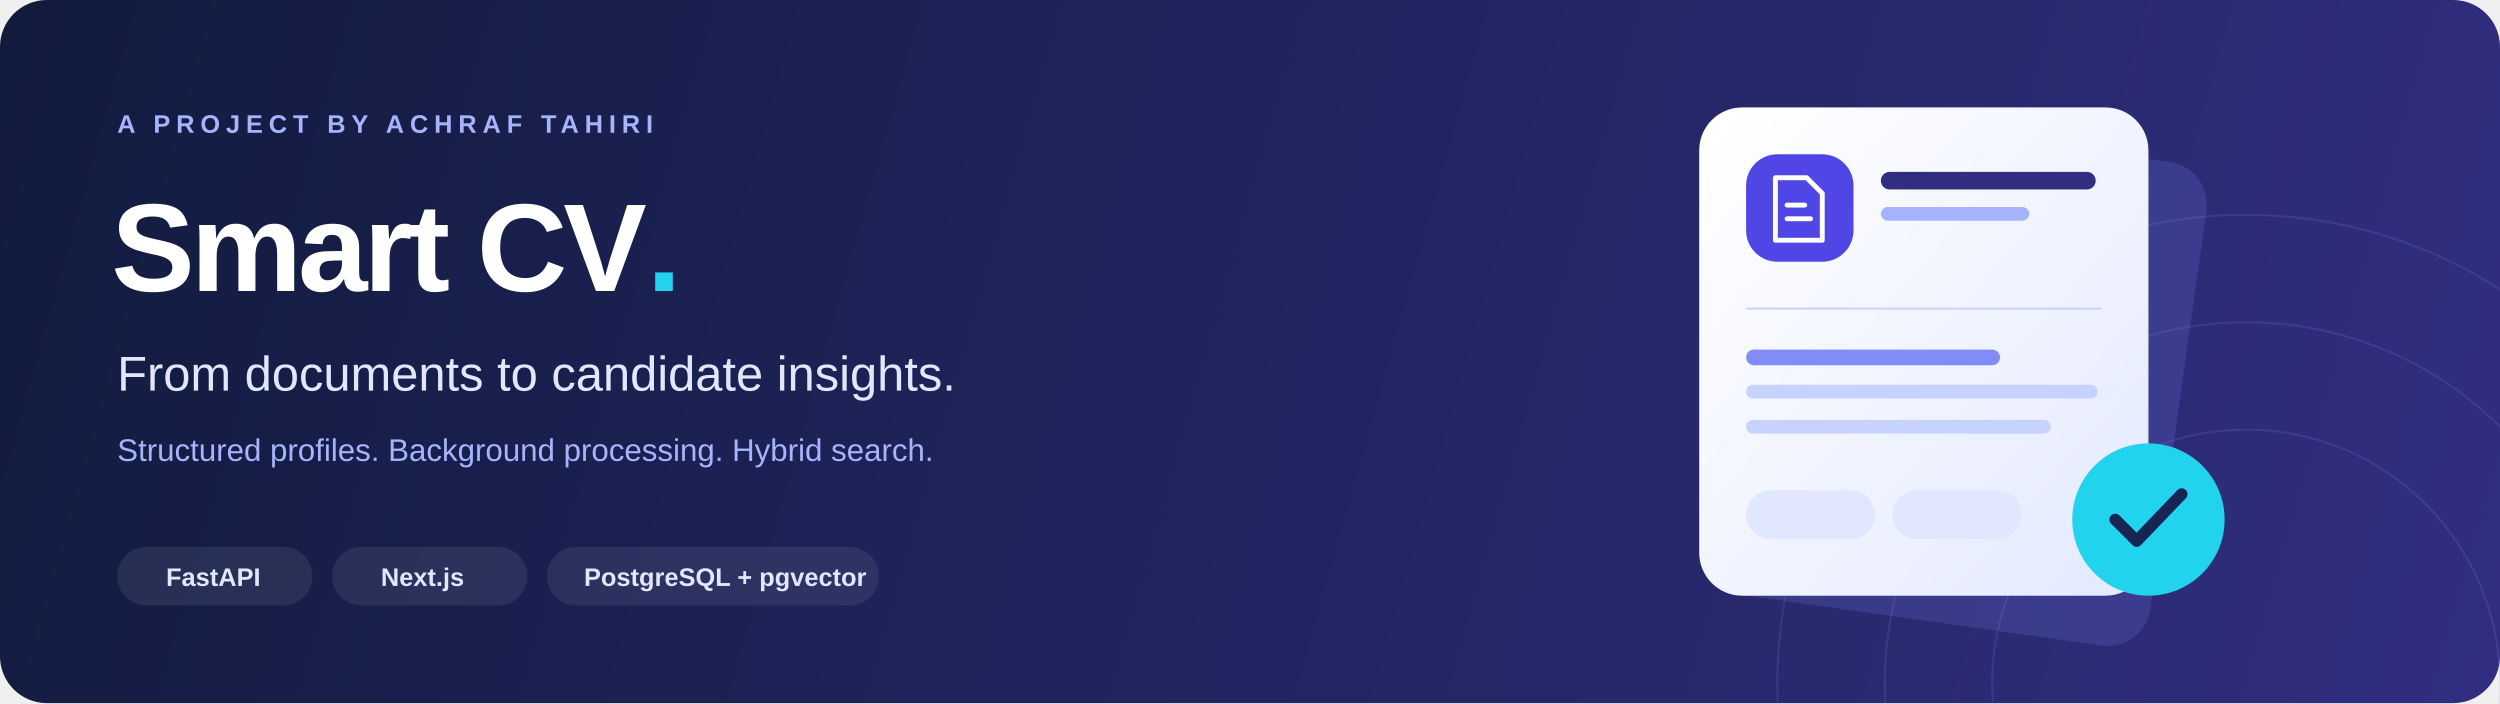
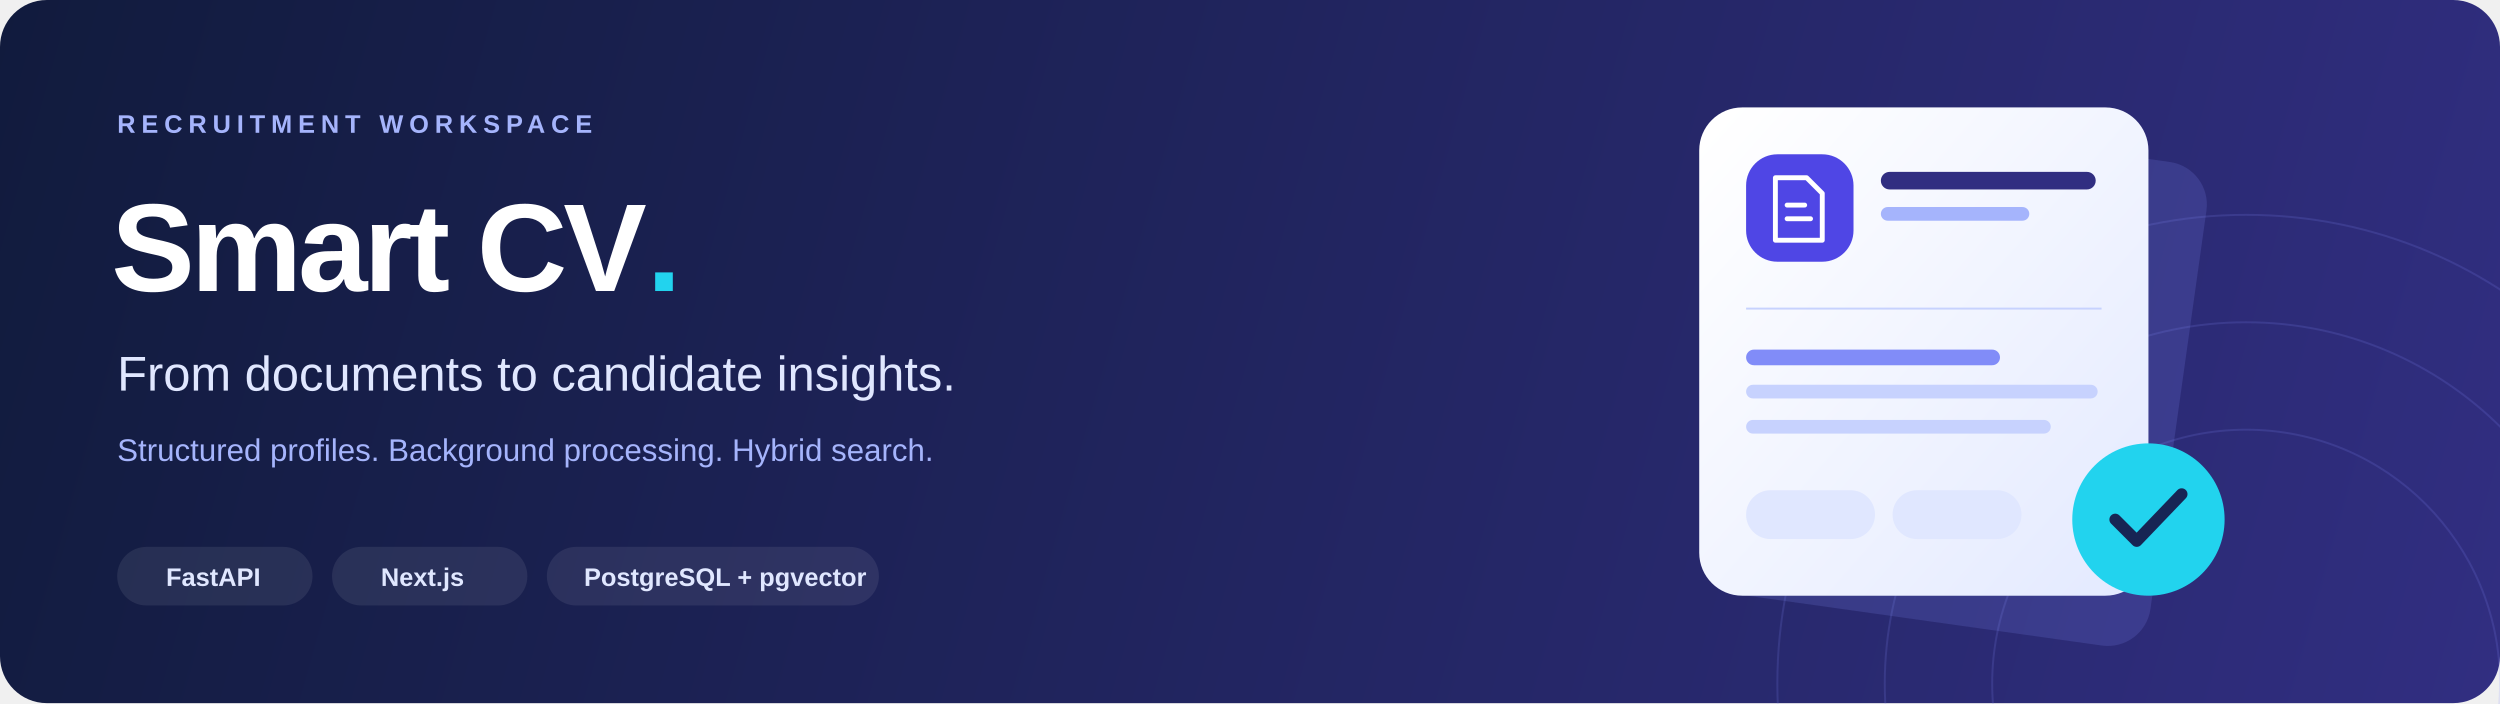
<svg xmlns="http://www.w3.org/2000/svg" width="1280" height="360" viewBox="0 0 1280 360" fill="none">
  <defs>
    <linearGradient id="bg" x1="0" y1="0" x2="1280" y2="360" gradientUnits="userSpaceOnUse">
      <stop stop-color="#111B3D" />
      <stop offset="1" stop-color="#312E81" />
    </linearGradient>
    <linearGradient id="card" x1="880" y1="60" x2="1150" y2="300" gradientUnits="userSpaceOnUse">
      <stop stop-color="#FFFFFF" />
      <stop offset="1" stop-color="#E0E7FF" />
    </linearGradient>
  </defs>
  <rect width="1280" height="360" rx="24" fill="url(#bg)" />
  <circle cx="1150" cy="350" r="240" stroke="#818CF8" stroke-opacity=".17" />
  <circle cx="1150" cy="350" r="185" stroke="#818CF8" stroke-opacity=".17" />
  <circle cx="1150" cy="350" r="130" stroke="#818CF8" stroke-opacity=".17" />
-   <text x="60" y="68" fill="#A5B4FC" font-family="Arial, sans-serif" font-size="13" font-weight="700" letter-spacing="3">A PROJECT BY ACHRAF TAHIRI</text>
+   <text x="60" y="68" fill="#A5B4FC" font-family="Arial, sans-serif" font-size="13" font-weight="700" letter-spacing="3">RECRUITMENT WORKSPACE</text>
  <text x="57" y="149" fill="white" font-family="Arial, sans-serif" font-size="64" font-weight="700" letter-spacing="-2">Smart CV<tspan fill="#22D3EE">.</tspan>
  </text>
  <text x="60" y="200" fill="#E0E7FF" font-family="Arial, sans-serif" font-size="25">From documents to candidate insights.</text>
  <text x="60" y="236" fill="#A5B4FC" font-family="Arial, sans-serif" font-size="16">Structured profiles. Background processing. Hybrid search.</text>
  <g font-family="Arial, sans-serif" font-size="13" font-weight="600">
    <rect x="60" y="280" width="100" height="30" rx="15" fill="#FFFFFF" fill-opacity=".08" />
    <text x="85" y="300" fill="#E0E7FF">FastAPI</text>
    <rect x="170" y="280" width="100" height="30" rx="15" fill="#FFFFFF" fill-opacity=".08" />
    <text x="195" y="300" fill="#E0E7FF">Next.js</text>
    <rect x="280" y="280" width="170" height="30" rx="15" fill="#FFFFFF" fill-opacity=".08" />
    <text x="299" y="300" fill="#E0E7FF">PostgreSQL + pgvector</text>
  </g>
  <rect x="905" y="54" width="230" height="250" rx="22" transform="rotate(8 905 54)" fill="#818CF8" fill-opacity=".18" />
  <rect x="870" y="55" width="230" height="250" rx="22" fill="url(#card)" />
  <rect x="894" y="79" width="55" height="55" rx="16" fill="#4F46E5" />
  <path d="M909 91h16l8 8v24h-24V91Z" stroke="white" stroke-width="2.5" stroke-linejoin="round" />
  <path d="M915 105h9m-9 7h12" stroke="white" stroke-width="2.5" stroke-linecap="round" />
  <rect x="963" y="88" width="110" height="9" rx="4.5" fill="#312E81" />
  <rect x="963" y="106" width="76" height="7" rx="3.5" fill="#A5B4FC" />
  <path d="M894 158h182" stroke="#C7D2FE" />
  <rect x="894" y="179" width="130" height="8" rx="4" fill="#818CF8" />
  <rect x="894" y="197" width="180" height="7" rx="3.5" fill="#C7D2FE" />
  <rect x="894" y="215" width="156" height="7" rx="3.5" fill="#C7D2FE" />
  <rect x="894" y="251" width="66" height="25" rx="12.5" fill="#E0E7FF" />
  <rect x="969" y="251" width="66" height="25" rx="12.5" fill="#E0E7FF" />
  <circle cx="1100" cy="266" r="39" fill="#22D3EE" />
  <path d="m1083 266 11 11 23-24" stroke="#172554" stroke-width="6" stroke-linecap="round" stroke-linejoin="round" />
</svg>
